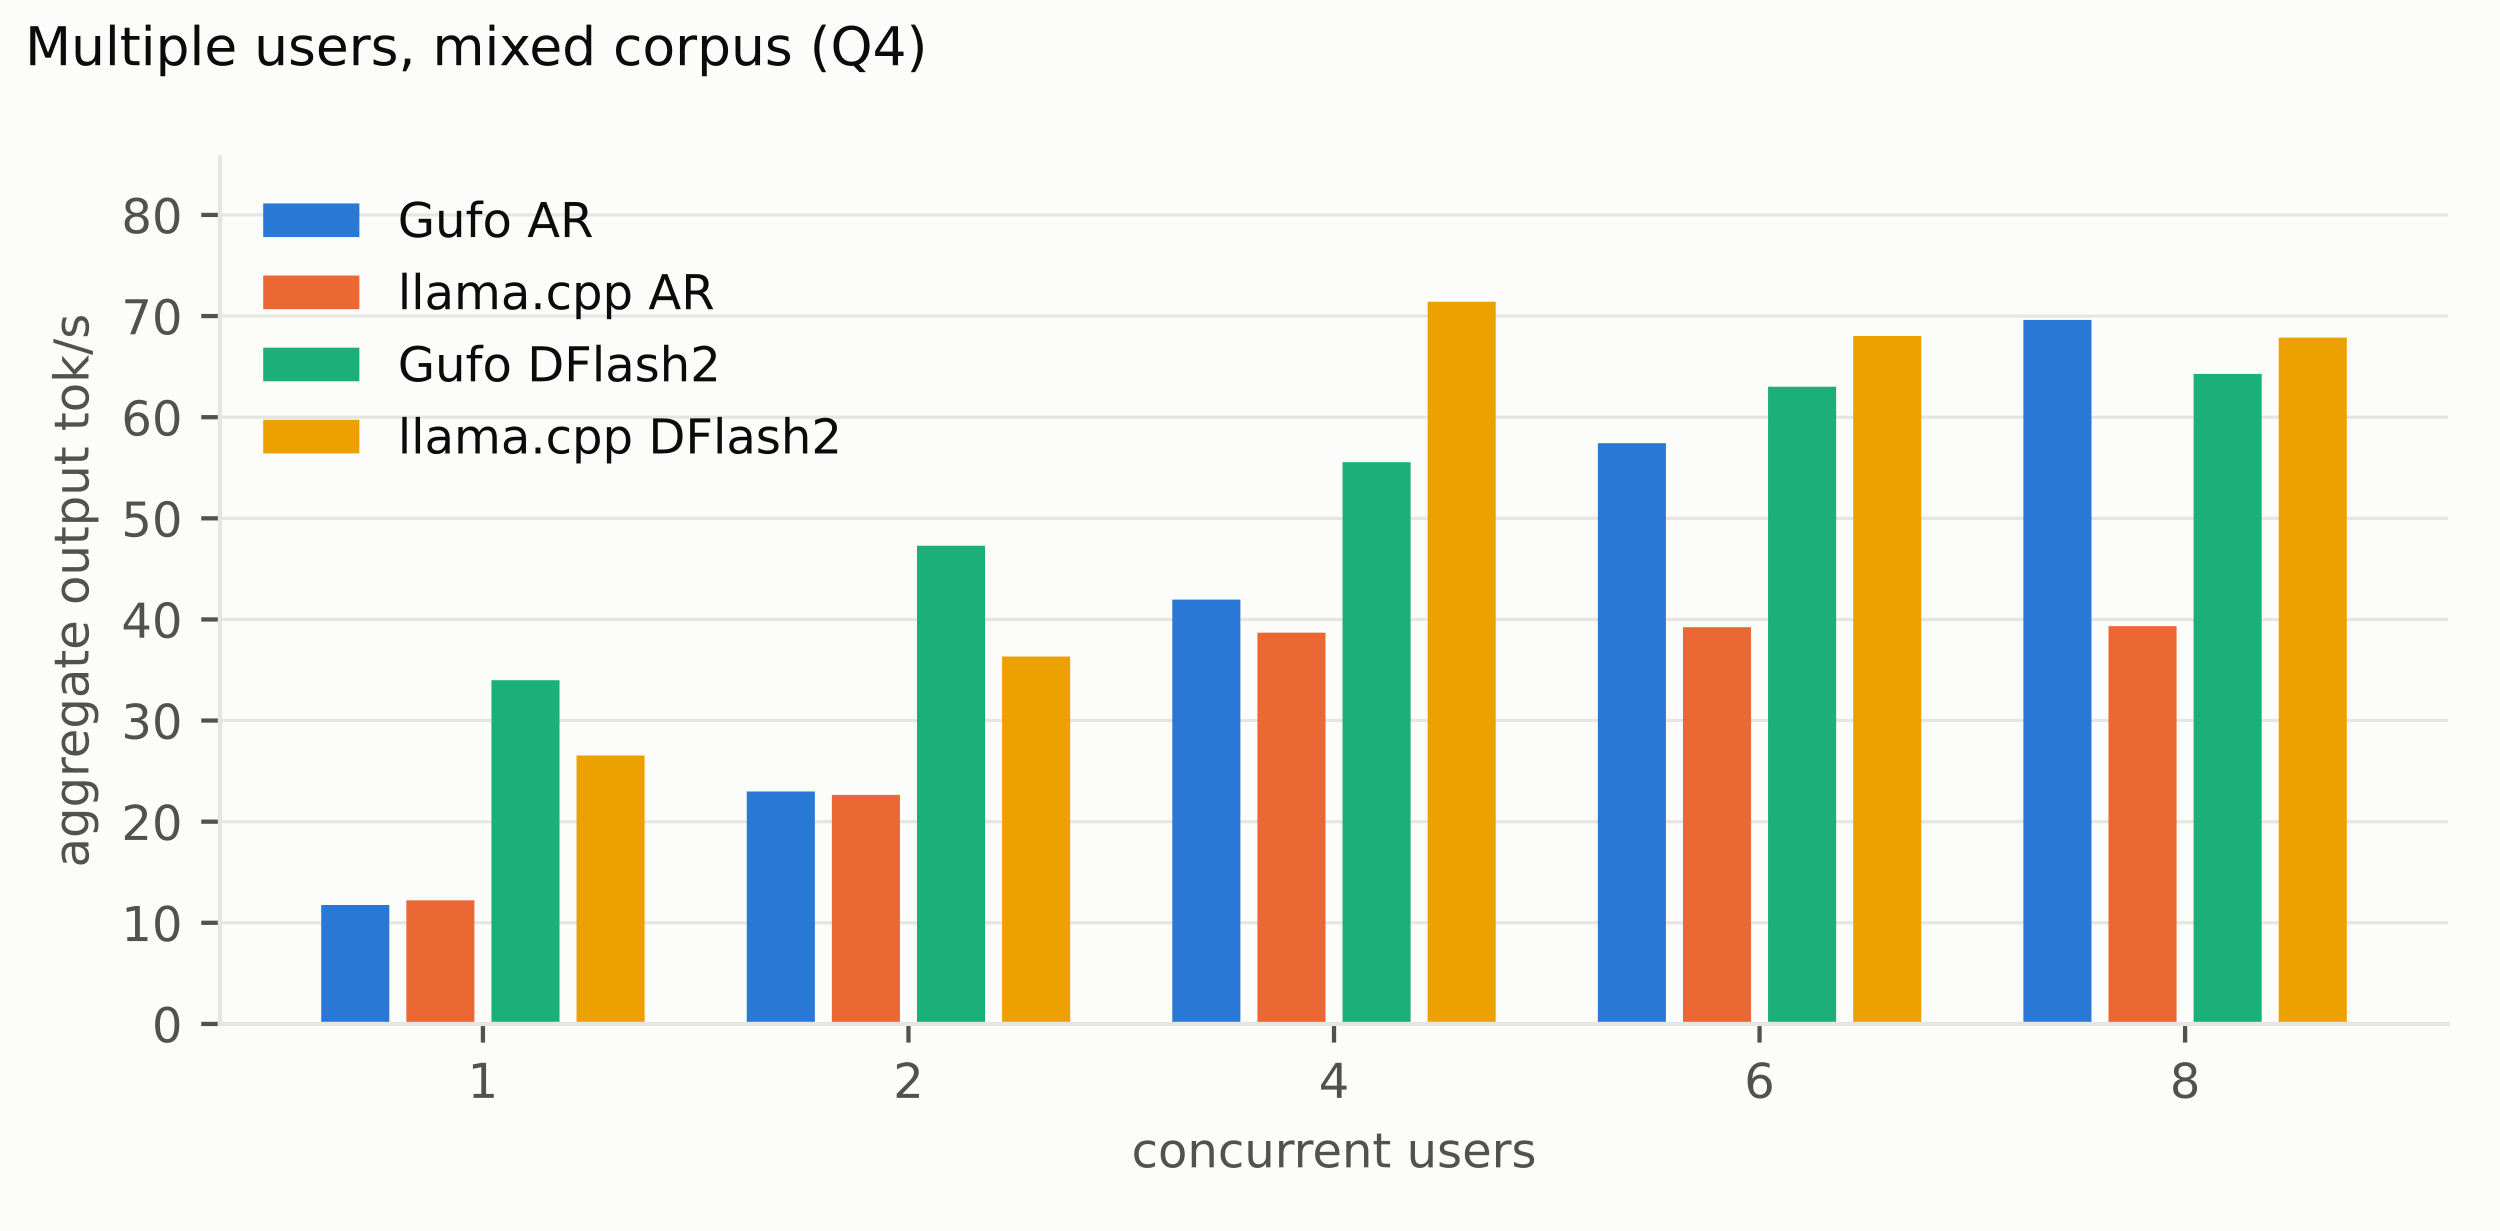
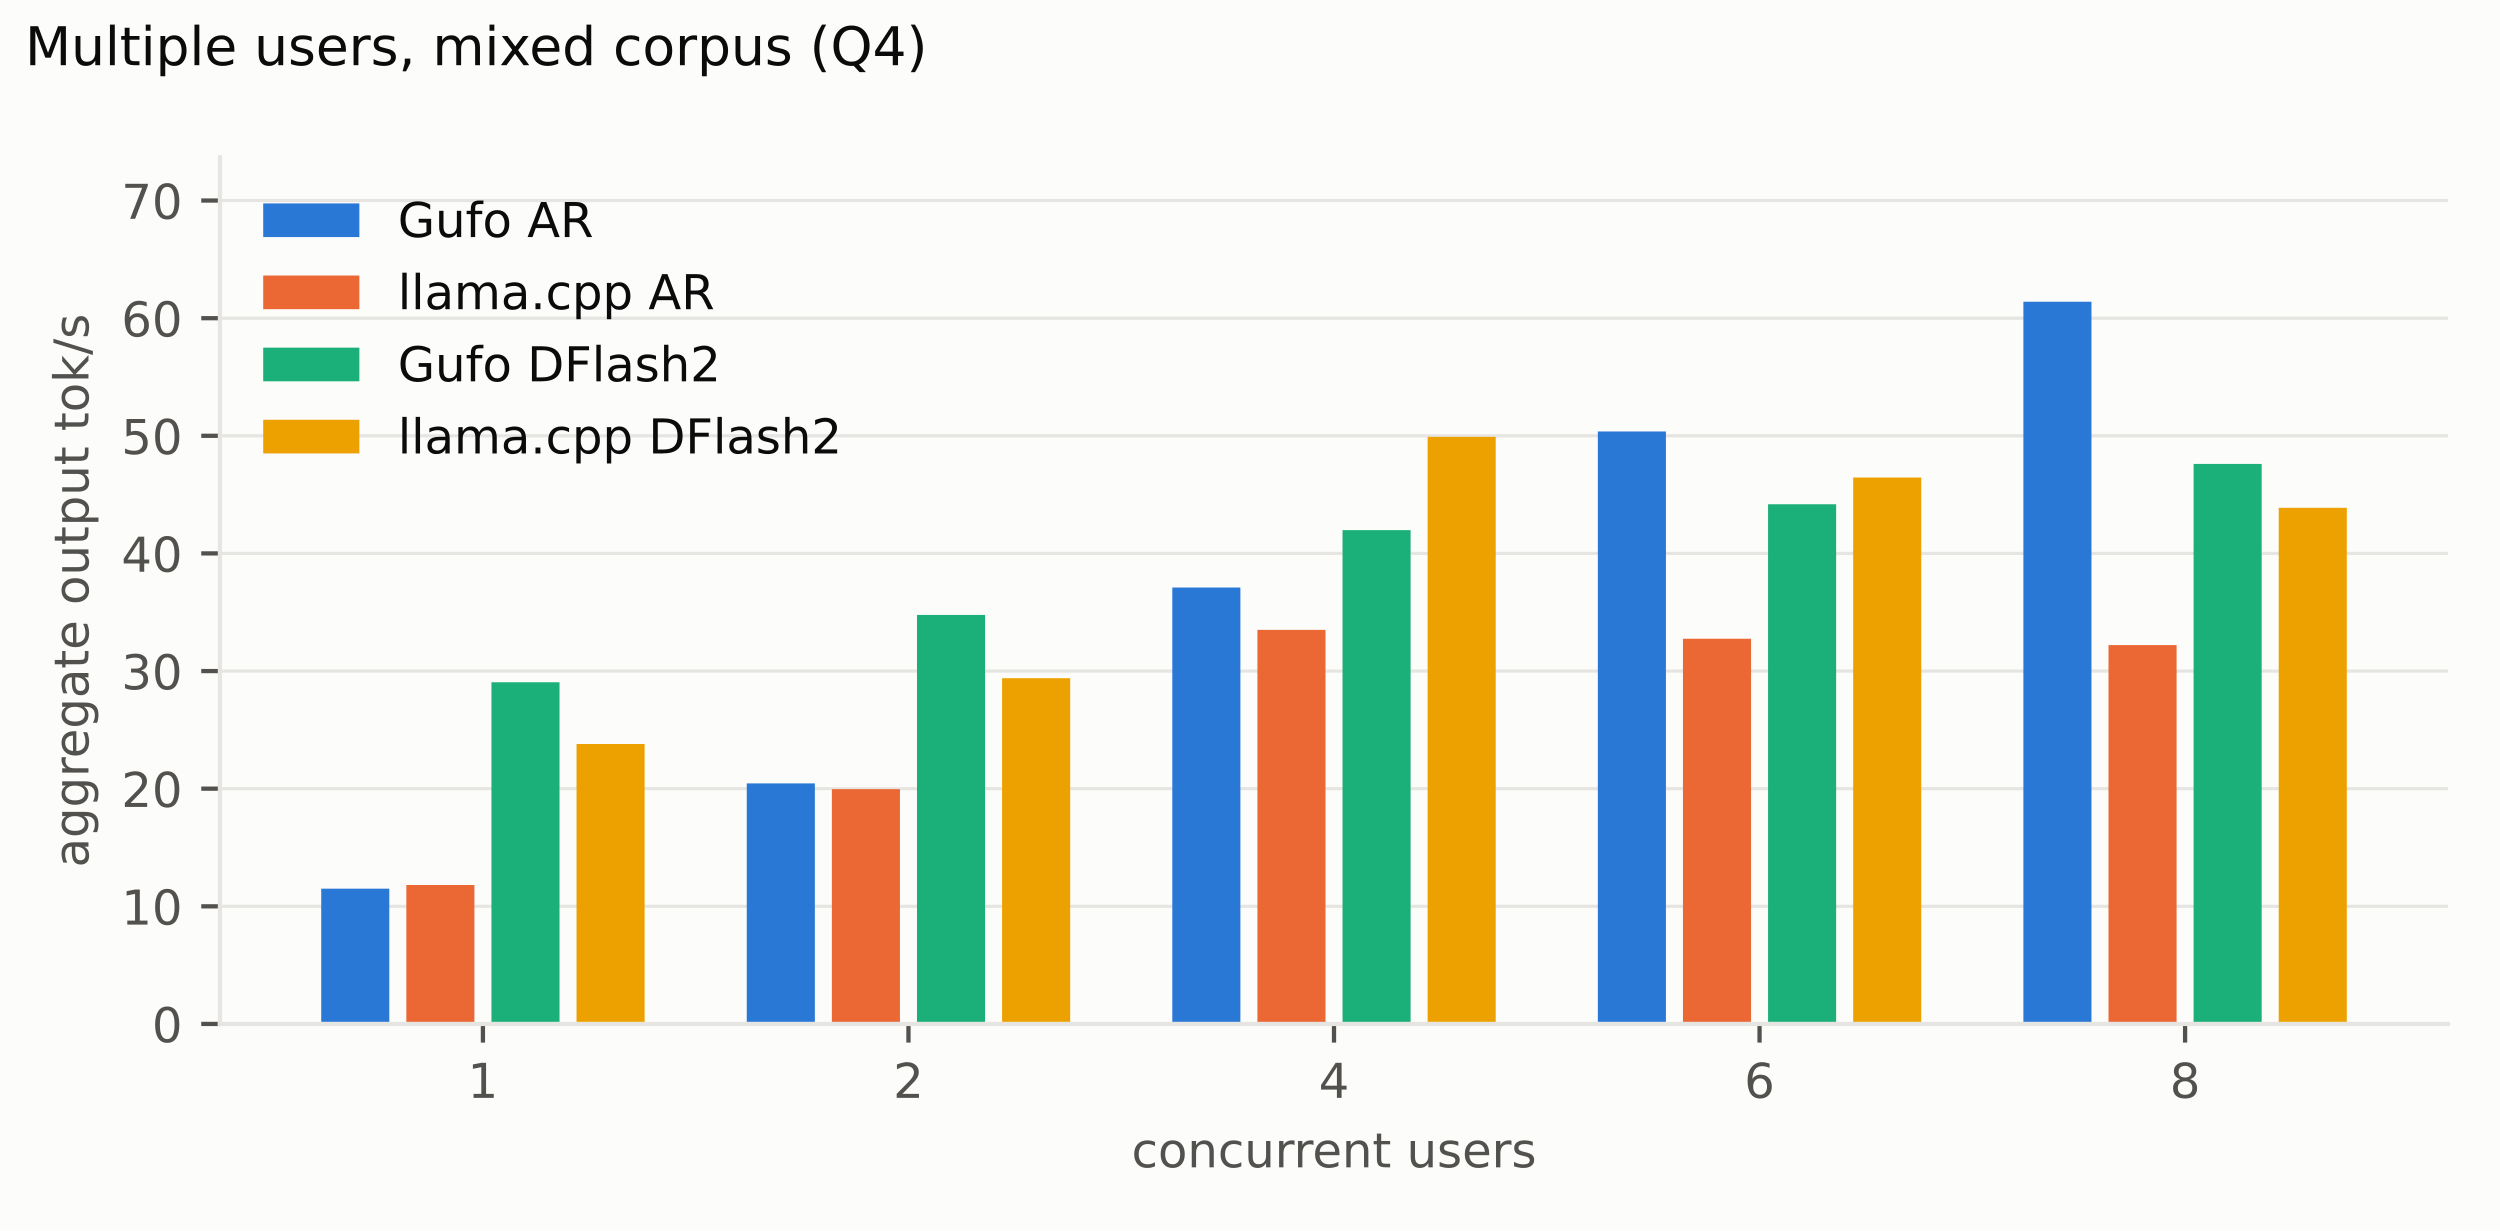
<svg xmlns="http://www.w3.org/2000/svg" xmlns:xlink="http://www.w3.org/1999/xlink" width="468pt" height="230.4pt" viewBox="0 0 468 230.4" version="1.1">
  <defs>
    <style type="text/css">*{stroke-linejoin: round; stroke-linecap: butt}</style>
  </defs>
  <g id="figure_1">
    <g id="patch_1">
      <path d="M 0 230.4  L 468 230.4  L 468 0  L 0 0  z " style="fill: #fcfcfb" />
    </g>
    <g id="axes_1">
      <g id="patch_2">
        <path d="M 41.173 191.68  L 458.28 191.68  L 458.28 29.441  L 41.173 29.441  z " style="fill: #fcfcfb" />
      </g>
      <g id="matplotlib.axis_1">
        <g id="xtick_1">
          <g id="line2d_1">
            <defs>
              <path id="m1ebf051f68" d="M 0 0  L 0 3.5  " style="stroke: #52514e; stroke-width: 0.8" />
            </defs>
            <g>
              <use xlink:href="#m1ebf051f68" x="90.404" y="191.68" style="fill: #52514e; stroke: #52514e; stroke-width: 0.8" />
            </g>
          </g>
          <g id="text_1">
            <text style="font-size: 9px; font-family: 'DejaVu Sans', 'Bitstream Vera Sans', 'Computer Modern Sans Serif', 'Lucida Grande', 'Verdana', 'Geneva', 'Lucid', 'Arial', 'Helvetica', 'Avant Garde', sans-serif; text-anchor: middle; fill: #52514e" x="90.404" y="205.518" transform="rotate(-0 90.40391 205.5179)">1</text>
          </g>
        </g>
        <g id="xtick_2">
          <g id="line2d_2">
            <g>
              <use xlink:href="#m1ebf051f68" x="170.065" y="191.68" style="fill: #52514e; stroke: #52514e; stroke-width: 0.8" />
            </g>
          </g>
          <g id="text_2">
            <text style="font-size: 9px; font-family: 'DejaVu Sans', 'Bitstream Vera Sans', 'Computer Modern Sans Serif', 'Lucida Grande', 'Verdana', 'Geneva', 'Lucid', 'Arial', 'Helvetica', 'Avant Garde', sans-serif; text-anchor: middle; fill: #52514e" x="170.065" y="205.518" transform="rotate(-0 170.0653 205.5179)">2</text>
          </g>
        </g>
        <g id="xtick_3">
          <g id="line2d_3">
            <g>
              <use xlink:href="#m1ebf051f68" x="249.727" y="191.68" style="fill: #52514e; stroke: #52514e; stroke-width: 0.8" />
            </g>
          </g>
          <g id="text_3">
            <text style="font-size: 9px; font-family: 'DejaVu Sans', 'Bitstream Vera Sans', 'Computer Modern Sans Serif', 'Lucida Grande', 'Verdana', 'Geneva', 'Lucid', 'Arial', 'Helvetica', 'Avant Garde', sans-serif; text-anchor: middle; fill: #52514e" x="249.727" y="205.518" transform="rotate(-0 249.7266 205.5179)">4</text>
          </g>
        </g>
        <g id="xtick_4">
          <g id="line2d_4">
            <g>
              <use xlink:href="#m1ebf051f68" x="329.388" y="191.68" style="fill: #52514e; stroke: #52514e; stroke-width: 0.8" />
            </g>
          </g>
          <g id="text_4">
            <text style="font-size: 9px; font-family: 'DejaVu Sans', 'Bitstream Vera Sans', 'Computer Modern Sans Serif', 'Lucida Grande', 'Verdana', 'Geneva', 'Lucid', 'Arial', 'Helvetica', 'Avant Garde', sans-serif; text-anchor: middle; fill: #52514e" x="329.388" y="205.518" transform="rotate(-0 329.3879 205.5179)">6</text>
          </g>
        </g>
        <g id="xtick_5">
          <g id="line2d_5">
            <g>
              <use xlink:href="#m1ebf051f68" x="409.049" y="191.68" style="fill: #52514e; stroke: #52514e; stroke-width: 0.8" />
            </g>
          </g>
          <g id="text_5">
            <text style="font-size: 9px; font-family: 'DejaVu Sans', 'Bitstream Vera Sans', 'Computer Modern Sans Serif', 'Lucida Grande', 'Verdana', 'Geneva', 'Lucid', 'Arial', 'Helvetica', 'Avant Garde', sans-serif; text-anchor: middle; fill: #52514e" x="409.049" y="205.518" transform="rotate(-0 409.0493 205.5179)">8</text>
          </g>
        </g>
        <g id="text_6">
          <text style="font-size: 9px; font-family: 'DejaVu Sans', 'Bitstream Vera Sans', 'Computer Modern Sans Serif', 'Lucida Grande', 'Verdana', 'Geneva', 'Lucid', 'Arial', 'Helvetica', 'Avant Garde', sans-serif; text-anchor: middle; fill: #52514e" x="249.727" y="218.518" transform="rotate(-0 249.7266 218.5179)">concurrent users</text>
        </g>
      </g>
      <g id="matplotlib.axis_2">
        <g id="ytick_1">
          <g id="line2d_6">
            <path d="M 41.173 191.68  L 458.28 191.68  " clip-path="url(#p2d3f1ae1b2)" style="fill: none; stroke: #e6e5e1; stroke-width: 0.6; stroke-linecap: square" />
          </g>
          <g id="line2d_7">
            <defs>
              <path id="m680e5b1e24" d="M 0 0  L -3.5 0  " style="stroke: #52514e; stroke-width: 0.8" />
            </defs>
            <g>
              <use xlink:href="#m680e5b1e24" x="41.173" y="191.68" style="fill: #52514e; stroke: #52514e; stroke-width: 0.8" />
            </g>
          </g>
          <g id="text_7">
            <text style="font-size: 9px; font-family: 'DejaVu Sans', 'Bitstream Vera Sans', 'Computer Modern Sans Serif', 'Lucida Grande', 'Verdana', 'Geneva', 'Lucid', 'Arial', 'Helvetica', 'Avant Garde', sans-serif; text-anchor: end; fill: #52514e" x="34.173" y="195.099" transform="rotate(-0 34.1732 195.0989)">0</text>
          </g>
        </g>
        <g id="ytick_2">
          <g id="line2d_8">
-             <path d="M 41.173 172.75  L 458.28 172.75  " clip-path="url(#p2d3f1ae1b2)" style="fill: none; stroke: #e6e5e1; stroke-width: 0.6; stroke-linecap: square" />
+             <path d="M 41.173 169.661  L 458.28 169.661  " clip-path="url(#p2d3f1ae1b2)" style="fill: none; stroke: #e6e5e1; stroke-width: 0.6; stroke-linecap: square" />
          </g>
          <g id="line2d_9">
            <g>
-               <use xlink:href="#m680e5b1e24" x="41.173" y="172.75" style="fill: #52514e; stroke: #52514e; stroke-width: 0.8" />
+               <use xlink:href="#m680e5b1e24" x="41.173" y="169.661" style="fill: #52514e; stroke: #52514e; stroke-width: 0.8" />
            </g>
          </g>
          <g id="text_8">
-             <text style="font-size: 9px; font-family: 'DejaVu Sans', 'Bitstream Vera Sans', 'Computer Modern Sans Serif', 'Lucida Grande', 'Verdana', 'Geneva', 'Lucid', 'Arial', 'Helvetica', 'Avant Garde', sans-serif; text-anchor: end; fill: #52514e" x="34.173" y="176.169" transform="rotate(-0 34.1732 176.1688)">10</text>
+             <text style="font-size: 9px; font-family: 'DejaVu Sans', 'Bitstream Vera Sans', 'Computer Modern Sans Serif', 'Lucida Grande', 'Verdana', 'Geneva', 'Lucid', 'Arial', 'Helvetica', 'Avant Garde', sans-serif; text-anchor: end; fill: #52514e" x="34.173" y="173.08" transform="rotate(-0 34.1732 173.0795)">10</text>
          </g>
        </g>
        <g id="ytick_3">
          <g id="line2d_10">
-             <path d="M 41.173 153.82  L 458.28 153.82  " clip-path="url(#p2d3f1ae1b2)" style="fill: none; stroke: #e6e5e1; stroke-width: 0.6; stroke-linecap: square" />
+             <path d="M 41.173 147.641  L 458.28 147.641  " clip-path="url(#p2d3f1ae1b2)" style="fill: none; stroke: #e6e5e1; stroke-width: 0.6; stroke-linecap: square" />
          </g>
          <g id="line2d_11">
            <g>
-               <use xlink:href="#m680e5b1e24" x="41.173" y="153.82" style="fill: #52514e; stroke: #52514e; stroke-width: 0.8" />
+               <use xlink:href="#m680e5b1e24" x="41.173" y="147.641" style="fill: #52514e; stroke: #52514e; stroke-width: 0.8" />
            </g>
          </g>
          <g id="text_9">
-             <text style="font-size: 9px; font-family: 'DejaVu Sans', 'Bitstream Vera Sans', 'Computer Modern Sans Serif', 'Lucida Grande', 'Verdana', 'Geneva', 'Lucid', 'Arial', 'Helvetica', 'Avant Garde', sans-serif; text-anchor: end; fill: #52514e" x="34.173" y="157.239" transform="rotate(-0 34.1732 157.2386)">20</text>
+             <text style="font-size: 9px; font-family: 'DejaVu Sans', 'Bitstream Vera Sans', 'Computer Modern Sans Serif', 'Lucida Grande', 'Verdana', 'Geneva', 'Lucid', 'Arial', 'Helvetica', 'Avant Garde', sans-serif; text-anchor: end; fill: #52514e" x="34.173" y="151.06" transform="rotate(-0 34.1732 151.0601)">20</text>
          </g>
        </g>
        <g id="ytick_4">
          <g id="line2d_12">
-             <path d="M 41.173 134.889  L 458.28 134.889  " clip-path="url(#p2d3f1ae1b2)" style="fill: none; stroke: #e6e5e1; stroke-width: 0.6; stroke-linecap: square" />
+             <path d="M 41.173 125.622  L 458.28 125.622  " clip-path="url(#p2d3f1ae1b2)" style="fill: none; stroke: #e6e5e1; stroke-width: 0.6; stroke-linecap: square" />
          </g>
          <g id="line2d_13">
            <g>
-               <use xlink:href="#m680e5b1e24" x="41.173" y="134.889" style="fill: #52514e; stroke: #52514e; stroke-width: 0.8" />
+               <use xlink:href="#m680e5b1e24" x="41.173" y="125.622" style="fill: #52514e; stroke: #52514e; stroke-width: 0.8" />
            </g>
          </g>
          <g id="text_10">
-             <text style="font-size: 9px; font-family: 'DejaVu Sans', 'Bitstream Vera Sans', 'Computer Modern Sans Serif', 'Lucida Grande', 'Verdana', 'Geneva', 'Lucid', 'Arial', 'Helvetica', 'Avant Garde', sans-serif; text-anchor: end; fill: #52514e" x="34.173" y="138.308" transform="rotate(-0 34.1732 138.3084)">30</text>
+             <text style="font-size: 9px; font-family: 'DejaVu Sans', 'Bitstream Vera Sans', 'Computer Modern Sans Serif', 'Lucida Grande', 'Verdana', 'Geneva', 'Lucid', 'Arial', 'Helvetica', 'Avant Garde', sans-serif; text-anchor: end; fill: #52514e" x="34.173" y="129.041" transform="rotate(-0 34.1732 129.0406)">30</text>
          </g>
        </g>
        <g id="ytick_5">
          <g id="line2d_14">
-             <path d="M 41.173 115.959  L 458.28 115.959  " clip-path="url(#p2d3f1ae1b2)" style="fill: none; stroke: #e6e5e1; stroke-width: 0.6; stroke-linecap: square" />
+             <path d="M 41.173 103.602  L 458.28 103.602  " clip-path="url(#p2d3f1ae1b2)" style="fill: none; stroke: #e6e5e1; stroke-width: 0.6; stroke-linecap: square" />
          </g>
          <g id="line2d_15">
            <g>
-               <use xlink:href="#m680e5b1e24" x="41.173" y="115.959" style="fill: #52514e; stroke: #52514e; stroke-width: 0.8" />
+               <use xlink:href="#m680e5b1e24" x="41.173" y="103.602" style="fill: #52514e; stroke: #52514e; stroke-width: 0.8" />
            </g>
          </g>
          <g id="text_11">
-             <text style="font-size: 9px; font-family: 'DejaVu Sans', 'Bitstream Vera Sans', 'Computer Modern Sans Serif', 'Lucida Grande', 'Verdana', 'Geneva', 'Lucid', 'Arial', 'Helvetica', 'Avant Garde', sans-serif; text-anchor: end; fill: #52514e" x="34.173" y="119.378" transform="rotate(-0 34.1732 119.3782)">40</text>
+             <text style="font-size: 9px; font-family: 'DejaVu Sans', 'Bitstream Vera Sans', 'Computer Modern Sans Serif', 'Lucida Grande', 'Verdana', 'Geneva', 'Lucid', 'Arial', 'Helvetica', 'Avant Garde', sans-serif; text-anchor: end; fill: #52514e" x="34.173" y="107.021" transform="rotate(-0 34.1732 107.0212)">40</text>
          </g>
        </g>
        <g id="ytick_6">
          <g id="line2d_16">
-             <path d="M 41.173 97.029  L 458.28 97.029  " clip-path="url(#p2d3f1ae1b2)" style="fill: none; stroke: #e6e5e1; stroke-width: 0.6; stroke-linecap: square" />
+             <path d="M 41.173 81.583  L 458.28 81.583  " clip-path="url(#p2d3f1ae1b2)" style="fill: none; stroke: #e6e5e1; stroke-width: 0.6; stroke-linecap: square" />
          </g>
          <g id="line2d_17">
            <g>
-               <use xlink:href="#m680e5b1e24" x="41.173" y="97.029" style="fill: #52514e; stroke: #52514e; stroke-width: 0.8" />
+               <use xlink:href="#m680e5b1e24" x="41.173" y="81.583" style="fill: #52514e; stroke: #52514e; stroke-width: 0.8" />
            </g>
          </g>
          <g id="text_12">
-             <text style="font-size: 9px; font-family: 'DejaVu Sans', 'Bitstream Vera Sans', 'Computer Modern Sans Serif', 'Lucida Grande', 'Verdana', 'Geneva', 'Lucid', 'Arial', 'Helvetica', 'Avant Garde', sans-serif; text-anchor: end; fill: #52514e" x="34.173" y="100.448" transform="rotate(-0 34.1732 100.448)">50</text>
+             <text style="font-size: 9px; font-family: 'DejaVu Sans', 'Bitstream Vera Sans', 'Computer Modern Sans Serif', 'Lucida Grande', 'Verdana', 'Geneva', 'Lucid', 'Arial', 'Helvetica', 'Avant Garde', sans-serif; text-anchor: end; fill: #52514e" x="34.173" y="85.002" transform="rotate(-0 34.1732 85.00176)">50</text>
          </g>
        </g>
        <g id="ytick_7">
          <g id="line2d_18">
-             <path d="M 41.173 78.099  L 458.28 78.099  " clip-path="url(#p2d3f1ae1b2)" style="fill: none; stroke: #e6e5e1; stroke-width: 0.6; stroke-linecap: square" />
+             <path d="M 41.173 59.563  L 458.28 59.563  " clip-path="url(#p2d3f1ae1b2)" style="fill: none; stroke: #e6e5e1; stroke-width: 0.6; stroke-linecap: square" />
          </g>
          <g id="line2d_19">
            <g>
-               <use xlink:href="#m680e5b1e24" x="41.173" y="78.099" style="fill: #52514e; stroke: #52514e; stroke-width: 0.8" />
+               <use xlink:href="#m680e5b1e24" x="41.173" y="59.563" style="fill: #52514e; stroke: #52514e; stroke-width: 0.8" />
            </g>
          </g>
          <g id="text_13">
-             <text style="font-size: 9px; font-family: 'DejaVu Sans', 'Bitstream Vera Sans', 'Computer Modern Sans Serif', 'Lucida Grande', 'Verdana', 'Geneva', 'Lucid', 'Arial', 'Helvetica', 'Avant Garde', sans-serif; text-anchor: end; fill: #52514e" x="34.173" y="81.518" transform="rotate(-0 34.1732 81.51786)">60</text>
+             <text style="font-size: 9px; font-family: 'DejaVu Sans', 'Bitstream Vera Sans', 'Computer Modern Sans Serif', 'Lucida Grande', 'Verdana', 'Geneva', 'Lucid', 'Arial', 'Helvetica', 'Avant Garde', sans-serif; text-anchor: end; fill: #52514e" x="34.173" y="62.982" transform="rotate(-0 34.1732 62.98232)">60</text>
          </g>
        </g>
        <g id="ytick_8">
          <g id="line2d_20">
-             <path d="M 41.173 59.169  L 458.28 59.169  " clip-path="url(#p2d3f1ae1b2)" style="fill: none; stroke: #e6e5e1; stroke-width: 0.6; stroke-linecap: square" />
+             <path d="M 41.173 37.544  L 458.28 37.544  " clip-path="url(#p2d3f1ae1b2)" style="fill: none; stroke: #e6e5e1; stroke-width: 0.6; stroke-linecap: square" />
          </g>
          <g id="line2d_21">
            <g>
-               <use xlink:href="#m680e5b1e24" x="41.173" y="59.169" style="fill: #52514e; stroke: #52514e; stroke-width: 0.8" />
+               <use xlink:href="#m680e5b1e24" x="41.173" y="37.544" style="fill: #52514e; stroke: #52514e; stroke-width: 0.8" />
            </g>
          </g>
          <g id="text_14">
-             <text style="font-size: 9px; font-family: 'DejaVu Sans', 'Bitstream Vera Sans', 'Computer Modern Sans Serif', 'Lucida Grande', 'Verdana', 'Geneva', 'Lucid', 'Arial', 'Helvetica', 'Avant Garde', sans-serif; text-anchor: end; fill: #52514e" x="34.173" y="62.588" transform="rotate(-0 34.1732 62.58768)">70</text>
-           </g>
-         </g>
-         <g id="ytick_9">
-           <g id="line2d_22">
-             <path d="M 41.173 40.239  L 458.28 40.239  " clip-path="url(#p2d3f1ae1b2)" style="fill: none; stroke: #e6e5e1; stroke-width: 0.6; stroke-linecap: square" />
-           </g>
-           <g id="line2d_23">
-             <g>
-               <use xlink:href="#m680e5b1e24" x="41.173" y="40.239" style="fill: #52514e; stroke: #52514e; stroke-width: 0.8" />
-             </g>
-           </g>
-           <g id="text_15">
-             <text style="font-size: 9px; font-family: 'DejaVu Sans', 'Bitstream Vera Sans', 'Computer Modern Sans Serif', 'Lucida Grande', 'Verdana', 'Geneva', 'Lucid', 'Arial', 'Helvetica', 'Avant Garde', sans-serif; text-anchor: end; fill: #52514e" x="34.173" y="43.658" transform="rotate(-0 34.1732 43.6575)">80</text>
-           </g>
-         </g>
-         <g id="text_16">
+             <text style="font-size: 9px; font-family: 'DejaVu Sans', 'Bitstream Vera Sans', 'Computer Modern Sans Serif', 'Lucida Grande', 'Verdana', 'Geneva', 'Lucid', 'Arial', 'Helvetica', 'Avant Garde', sans-serif; text-anchor: end; fill: #52514e" x="34.173" y="40.963" transform="rotate(-0 34.1732 40.96288)">70</text>
+           </g>
+         </g>
+         <g id="text_15">
          <text style="font-size: 9px; font-family: 'DejaVu Sans', 'Bitstream Vera Sans', 'Computer Modern Sans Serif', 'Lucida Grande', 'Verdana', 'Geneva', 'Lucid', 'Arial', 'Helvetica', 'Avant Garde', sans-serif; text-anchor: middle; fill: #52514e" x="16.559" y="110.56" transform="rotate(-90 16.55859 110.5604)">aggregate output tok/s</text>
        </g>
      </g>
      <g id="patch_3">
-         <path d="M 60.133 191.68  L 72.878 191.68  L 72.878 169.418  L 60.133 169.418  z " clip-path="url(#p2d3f1ae1b2)" style="fill: #2a78d6" />
+         <path d="M 60.133 191.68  L 72.878 191.68  L 72.878 166.358  L 60.133 166.358  z " clip-path="url(#p2d3f1ae1b2)" style="fill: #2a78d6" />
      </g>
      <g id="patch_4">
-         <path d="M 139.794 191.68  L 152.54 191.68  L 152.54 148.16  L 139.794 148.16  z " clip-path="url(#p2d3f1ae1b2)" style="fill: #2a78d6" />
+         <path d="M 139.794 191.68  L 152.54 191.68  L 152.54 146.65  L 139.794 146.65  z " clip-path="url(#p2d3f1ae1b2)" style="fill: #2a78d6" />
      </g>
      <g id="patch_5">
-         <path d="M 219.455 191.68  L 232.201 191.68  L 232.201 112.249  L 219.455 112.249  z " clip-path="url(#p2d3f1ae1b2)" style="fill: #2a78d6" />
+         <path d="M 219.455 191.68  L 232.201 191.68  L 232.201 109.988  L 219.455 109.988  z " clip-path="url(#p2d3f1ae1b2)" style="fill: #2a78d6" />
      </g>
      <g id="patch_6">
-         <path d="M 299.117 191.68  L 311.862 191.68  L 311.862 82.964  L 299.117 82.964  z " clip-path="url(#p2d3f1ae1b2)" style="fill: #2a78d6" />
+         <path d="M 299.117 191.68  L 311.862 191.68  L 311.862 80.768  L 299.117 80.768  z " clip-path="url(#p2d3f1ae1b2)" style="fill: #2a78d6" />
      </g>
      <g id="patch_7">
-         <path d="M 378.778 191.68  L 391.524 191.68  L 391.524 59.888  L 378.778 59.888  z " clip-path="url(#p2d3f1ae1b2)" style="fill: #2a78d6" />
+         <path d="M 378.778 191.68  L 391.524 191.68  L 391.524 56.481  L 378.778 56.481  z " clip-path="url(#p2d3f1ae1b2)" style="fill: #2a78d6" />
      </g>
      <g id="patch_8">
-         <path d="M 76.065 191.68  L 88.811 191.68  L 88.811 168.547  L 76.065 168.547  z " clip-path="url(#p2d3f1ae1b2)" style="fill: #eb6834" />
+         <path d="M 76.065 191.68  L 88.811 191.68  L 88.811 165.675  L 76.065 165.675  z " clip-path="url(#p2d3f1ae1b2)" style="fill: #eb6834" />
      </g>
      <g id="patch_9">
-         <path d="M 155.726 191.68  L 168.472 191.68  L 168.472 148.803  L 155.726 148.803  z " clip-path="url(#p2d3f1ae1b2)" style="fill: #eb6834" />
+         <path d="M 155.726 191.68  L 168.472 191.68  L 168.472 147.729  L 155.726 147.729  z " clip-path="url(#p2d3f1ae1b2)" style="fill: #eb6834" />
      </g>
      <g id="patch_10">
-         <path d="M 235.388 191.68  L 248.133 191.68  L 248.133 118.439  L 235.388 118.439  z " clip-path="url(#p2d3f1ae1b2)" style="fill: #eb6834" />
+         <path d="M 235.388 191.68  L 248.133 191.68  L 248.133 117.915  L 235.388 117.915  z " clip-path="url(#p2d3f1ae1b2)" style="fill: #eb6834" />
      </g>
      <g id="patch_11">
-         <path d="M 315.049 191.68  L 327.795 191.68  L 327.795 117.417  L 315.049 117.417  z " clip-path="url(#p2d3f1ae1b2)" style="fill: #eb6834" />
+         <path d="M 315.049 191.68  L 327.795 191.68  L 327.795 119.566  L 315.049 119.566  z " clip-path="url(#p2d3f1ae1b2)" style="fill: #eb6834" />
      </g>
      <g id="patch_12">
-         <path d="M 394.71 191.68  L 407.456 191.68  L 407.456 117.209  L 394.71 117.209  z " clip-path="url(#p2d3f1ae1b2)" style="fill: #eb6834" />
+         <path d="M 394.71 191.68  L 407.456 191.68  L 407.456 120.755  L 394.71 120.755  z " clip-path="url(#p2d3f1ae1b2)" style="fill: #eb6834" />
      </g>
      <g id="patch_13">
-         <path d="M 91.997 191.68  L 104.743 191.68  L 104.743 127.336  L 91.997 127.336  z " clip-path="url(#p2d3f1ae1b2)" style="fill: #1baf7a" />
+         <path d="M 91.997 191.68  L 104.743 191.68  L 104.743 127.714  L 91.997 127.714  z " clip-path="url(#p2d3f1ae1b2)" style="fill: #1baf7a" />
      </g>
      <g id="patch_14">
-         <path d="M 171.658 191.68  L 184.404 191.68  L 184.404 102.159  L 171.658 102.159  z " clip-path="url(#p2d3f1ae1b2)" style="fill: #1baf7a" />
+         <path d="M 171.658 191.68  L 184.404 191.68  L 184.404 115.118  L 171.658 115.118  z " clip-path="url(#p2d3f1ae1b2)" style="fill: #1baf7a" />
      </g>
      <g id="patch_15">
-         <path d="M 251.32 191.68  L 264.066 191.68  L 264.066 86.523  L 251.32 86.523  z " clip-path="url(#p2d3f1ae1b2)" style="fill: #1baf7a" />
+         <path d="M 251.32 191.68  L 264.066 191.68  L 264.066 99.242  L 251.32 99.242  z " clip-path="url(#p2d3f1ae1b2)" style="fill: #1baf7a" />
      </g>
      <g id="patch_16">
-         <path d="M 330.981 191.68  L 343.727 191.68  L 343.727 72.401  L 330.981 72.401  z " clip-path="url(#p2d3f1ae1b2)" style="fill: #1baf7a" />
+         <path d="M 330.981 191.68  L 343.727 191.68  L 343.727 94.398  L 330.981 94.398  z " clip-path="url(#p2d3f1ae1b2)" style="fill: #1baf7a" />
      </g>
      <g id="patch_17">
-         <path d="M 410.643 191.68  L 423.388 191.68  L 423.388 69.997  L 410.643 69.997  z " clip-path="url(#p2d3f1ae1b2)" style="fill: #1baf7a" />
+         <path d="M 410.643 191.68  L 423.388 191.68  L 423.388 86.845  L 410.643 86.845  z " clip-path="url(#p2d3f1ae1b2)" style="fill: #1baf7a" />
      </g>
      <g id="patch_18">
-         <path d="M 107.929 191.68  L 120.675 191.68  L 120.675 141.42  L 107.929 141.42  z " clip-path="url(#p2d3f1ae1b2)" style="fill: #eda100" />
+         <path d="M 107.929 191.68  L 120.675 191.68  L 120.675 139.274  L 107.929 139.274  z " clip-path="url(#p2d3f1ae1b2)" style="fill: #eda100" />
      </g>
      <g id="patch_19">
-         <path d="M 187.591 191.68  L 200.337 191.68  L 200.337 122.907  L 187.591 122.907  z " clip-path="url(#p2d3f1ae1b2)" style="fill: #eda100" />
+         <path d="M 187.591 191.68  L 200.337 191.68  L 200.337 126.965  L 187.591 126.965  z " clip-path="url(#p2d3f1ae1b2)" style="fill: #eda100" />
      </g>
      <g id="patch_20">
-         <path d="M 267.252 191.68  L 279.998 191.68  L 279.998 56.481  L 267.252 56.481  z " clip-path="url(#p2d3f1ae1b2)" style="fill: #eda100" />
+         <path d="M 267.252 191.68  L 279.998 191.68  L 279.998 81.781  L 267.252 81.781  z " clip-path="url(#p2d3f1ae1b2)" style="fill: #eda100" />
      </g>
      <g id="patch_21">
-         <path d="M 346.913 191.68  L 359.659 191.68  L 359.659 62.898  L 346.913 62.898  z " clip-path="url(#p2d3f1ae1b2)" style="fill: #eda100" />
+         <path d="M 346.913 191.68  L 359.659 191.68  L 359.659 89.4  L 346.913 89.4  z " clip-path="url(#p2d3f1ae1b2)" style="fill: #eda100" />
      </g>
      <g id="patch_22">
-         <path d="M 426.575 191.68  L 439.321 191.68  L 439.321 63.201  L 426.575 63.201  z " clip-path="url(#p2d3f1ae1b2)" style="fill: #eda100" />
+         <path d="M 426.575 191.68  L 439.321 191.68  L 439.321 95.059  L 426.575 95.059  z " clip-path="url(#p2d3f1ae1b2)" style="fill: #eda100" />
      </g>
      <g id="patch_23">
        <path d="M 41.173 191.68  L 41.173 29.441  " style="fill: none; stroke: #e6e5e1; stroke-width: 0.8; stroke-linejoin: miter; stroke-linecap: square" />
      </g>
      <g id="patch_24">
        <path d="M 41.173 191.68  L 458.28 191.68  " style="fill: none; stroke: #e6e5e1; stroke-width: 0.8; stroke-linejoin: miter; stroke-linecap: square" />
      </g>
      <g id="legend_1">
        <g id="patch_25">
          <path d="M 49.273 44.379  L 67.273 44.379  L 67.273 38.079  L 49.273 38.079  z " style="fill: #2a78d6" />
        </g>
-         <g id="text_17">
+         <g id="text_16">
          <text style="font-size: 9px; font-family: 'DejaVu Sans', 'Bitstream Vera Sans', 'Computer Modern Sans Serif', 'Lucida Grande', 'Verdana', 'Geneva', 'Lucid', 'Arial', 'Helvetica', 'Avant Garde', sans-serif; text-anchor: start; fill: #0b0b0b" x="74.473" y="44.379" transform="rotate(-0 74.4732 44.37938)">Gufo AR</text>
        </g>
        <g id="patch_26">
          <path d="M 49.273 57.88  L 67.273 57.88  L 67.273 51.58  L 49.273 51.58  z " style="fill: #eb6834" />
        </g>
-         <g id="text_18">
+         <g id="text_17">
          <text style="font-size: 9px; font-family: 'DejaVu Sans', 'Bitstream Vera Sans', 'Computer Modern Sans Serif', 'Lucida Grande', 'Verdana', 'Geneva', 'Lucid', 'Arial', 'Helvetica', 'Avant Garde', sans-serif; text-anchor: start; fill: #0b0b0b" x="74.473" y="57.88" transform="rotate(-0 74.4732 57.88008)">llama.cpp AR</text>
        </g>
        <g id="patch_27">
          <path d="M 49.273 71.381  L 67.273 71.381  L 67.273 65.081  L 49.273 65.081  z " style="fill: #1baf7a" />
        </g>
-         <g id="text_19">
+         <g id="text_18">
          <text style="font-size: 9px; font-family: 'DejaVu Sans', 'Bitstream Vera Sans', 'Computer Modern Sans Serif', 'Lucida Grande', 'Verdana', 'Geneva', 'Lucid', 'Arial', 'Helvetica', 'Avant Garde', sans-serif; text-anchor: start; fill: #0b0b0b" x="74.473" y="71.381" transform="rotate(-0 74.4732 71.38078)">Gufo DFlash2</text>
        </g>
        <g id="patch_28">
          <path d="M 49.273 84.881  L 67.273 84.881  L 67.273 78.581  L 49.273 78.581  z " style="fill: #eda100" />
        </g>
-         <g id="text_20">
+         <g id="text_19">
          <text style="font-size: 9px; font-family: 'DejaVu Sans', 'Bitstream Vera Sans', 'Computer Modern Sans Serif', 'Lucida Grande', 'Verdana', 'Geneva', 'Lucid', 'Arial', 'Helvetica', 'Avant Garde', sans-serif; text-anchor: start; fill: #0b0b0b" x="74.473" y="84.881" transform="rotate(-0 74.4732 84.88148)">llama.cpp DFlash2</text>
        </g>
      </g>
    </g>
-     <g id="text_21">
+     <g id="text_20">
      <text style="font-size: 10px; font-family: 'DejaVu Sans', 'Bitstream Vera Sans', 'Computer Modern Sans Serif', 'Lucida Grande', 'Verdana', 'Geneva', 'Lucid', 'Arial', 'Helvetica', 'Avant Garde', sans-serif; text-anchor: start; fill: #0b0b0b" x="4.68" y="12.206" transform="rotate(-0 4.68 12.20644)">Multiple users, mixed corpus (Q4)</text>
    </g>
  </g>
  <defs>
    <clipPath id="p2d3f1ae1b2">
      <rect x="41.173" y="29.441" width="417.107" height="162.239" />
    </clipPath>
  </defs>
</svg>
